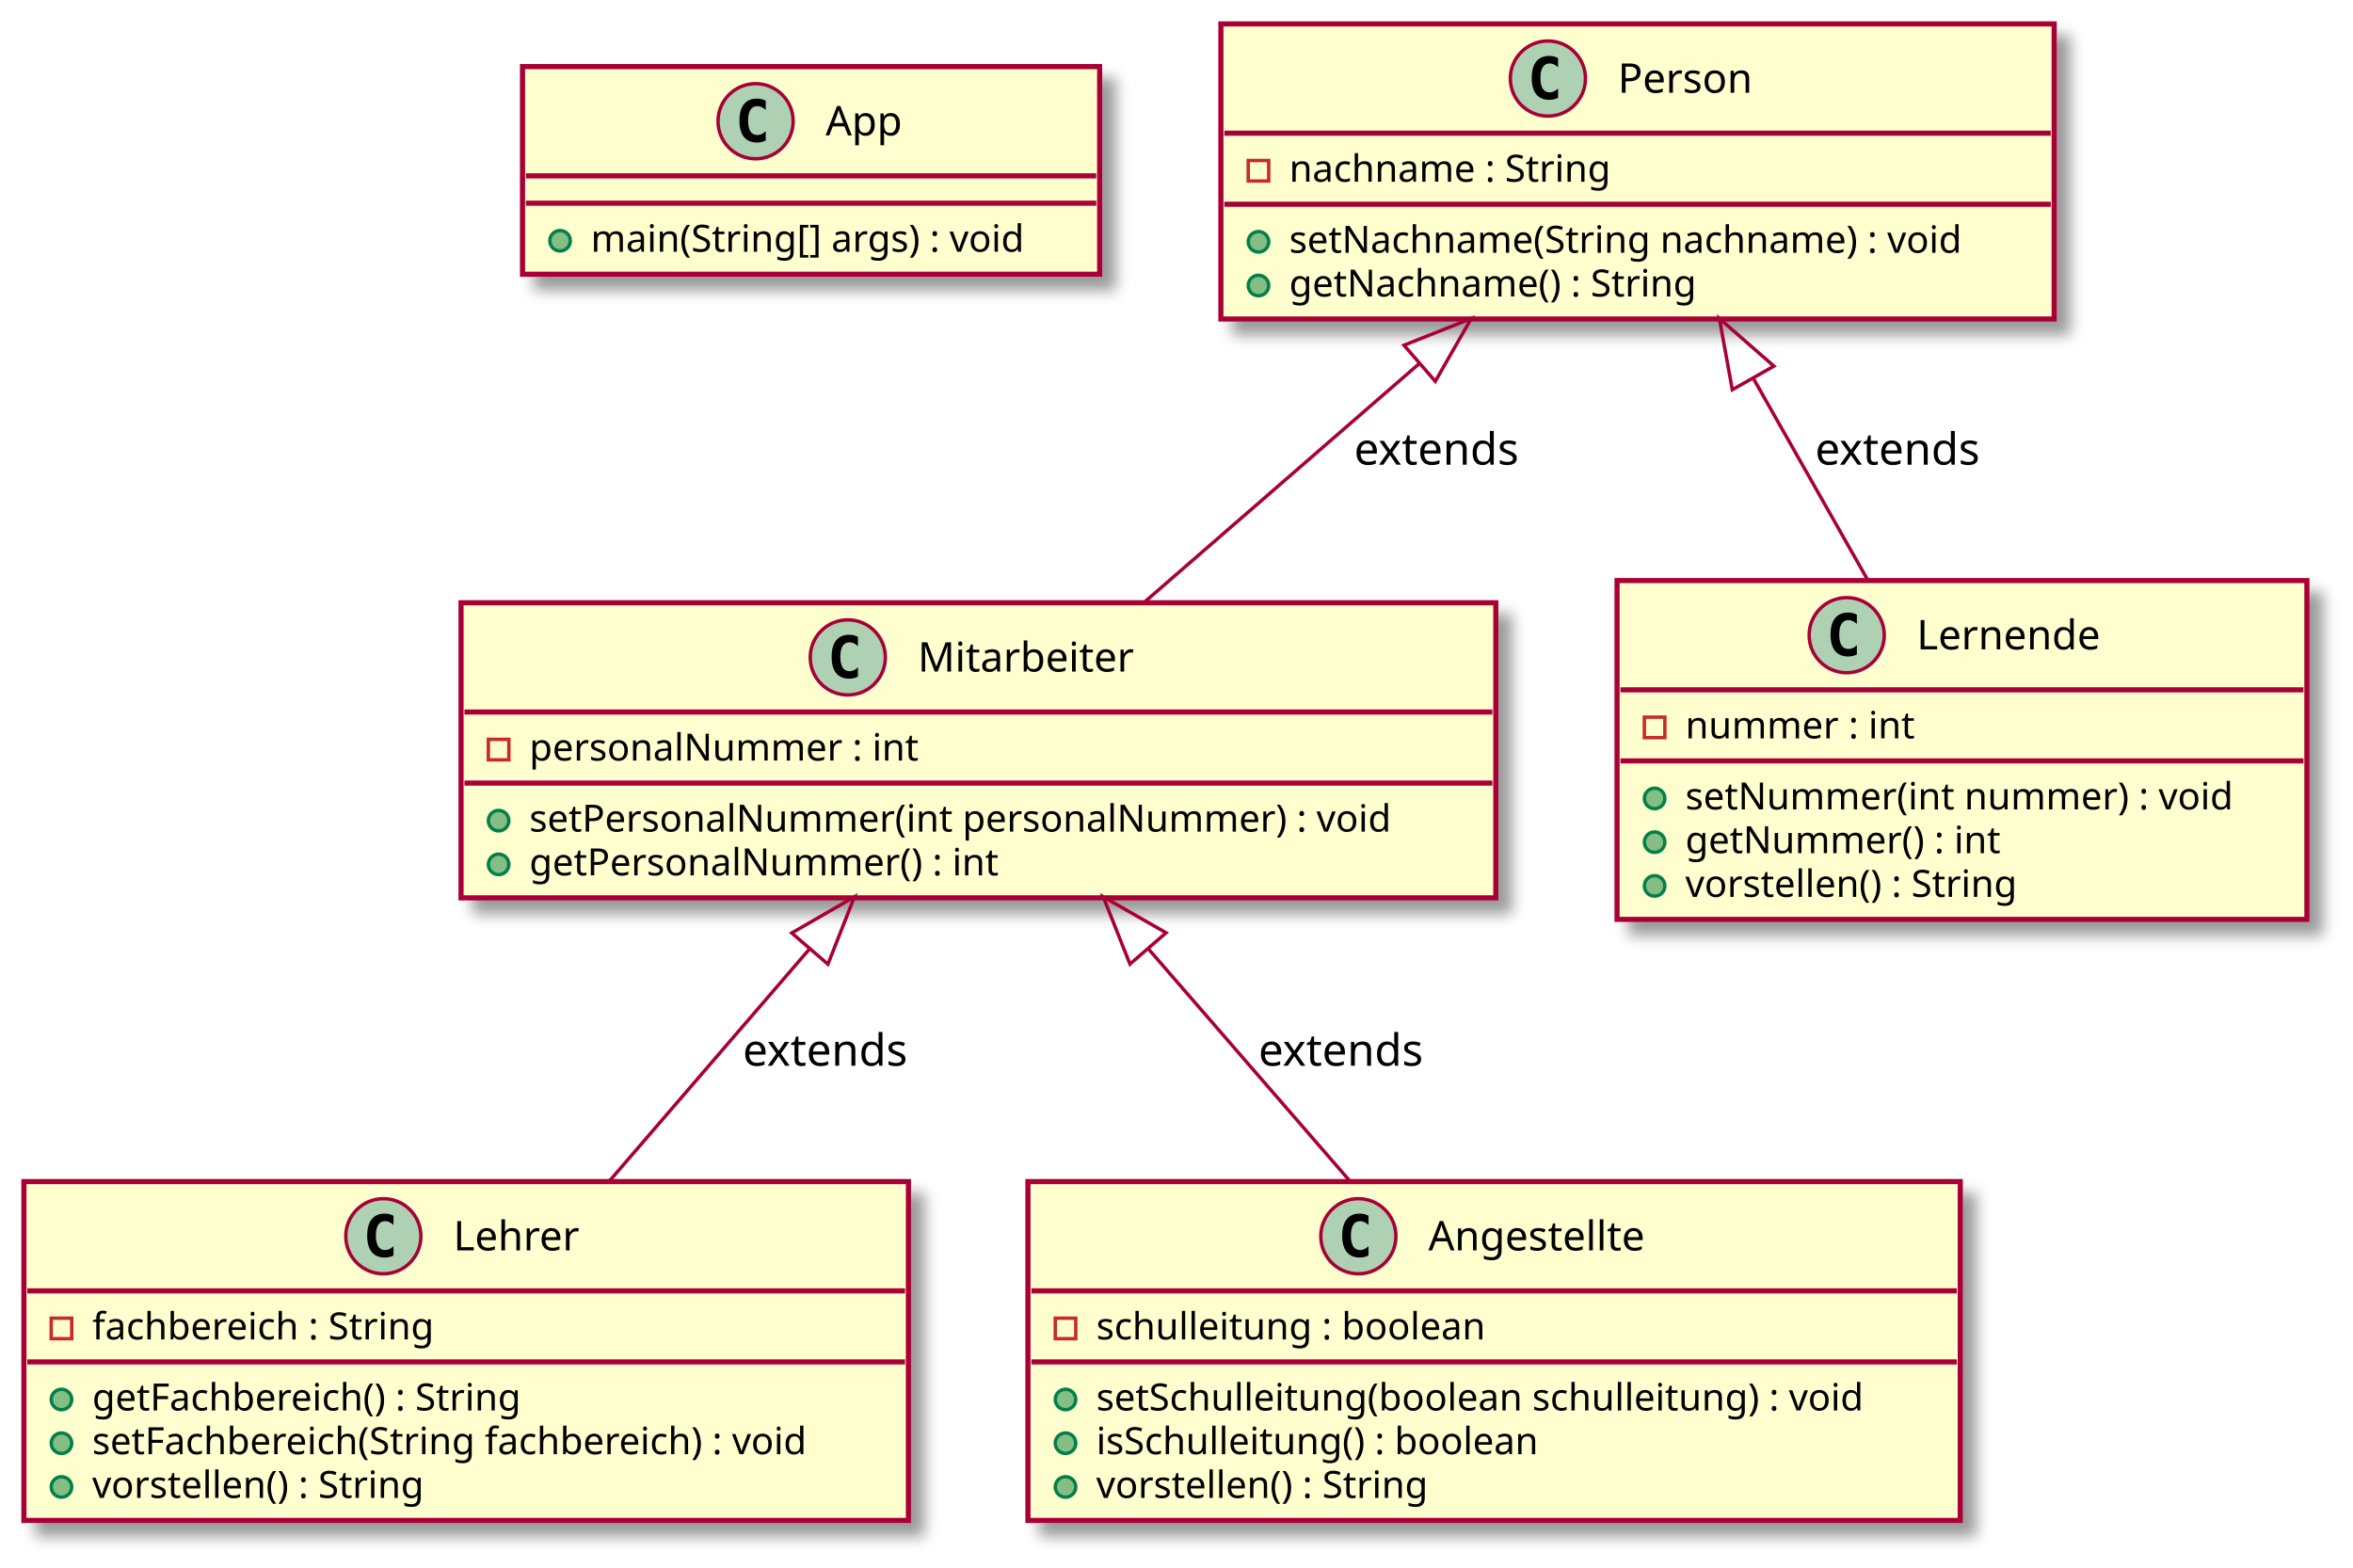
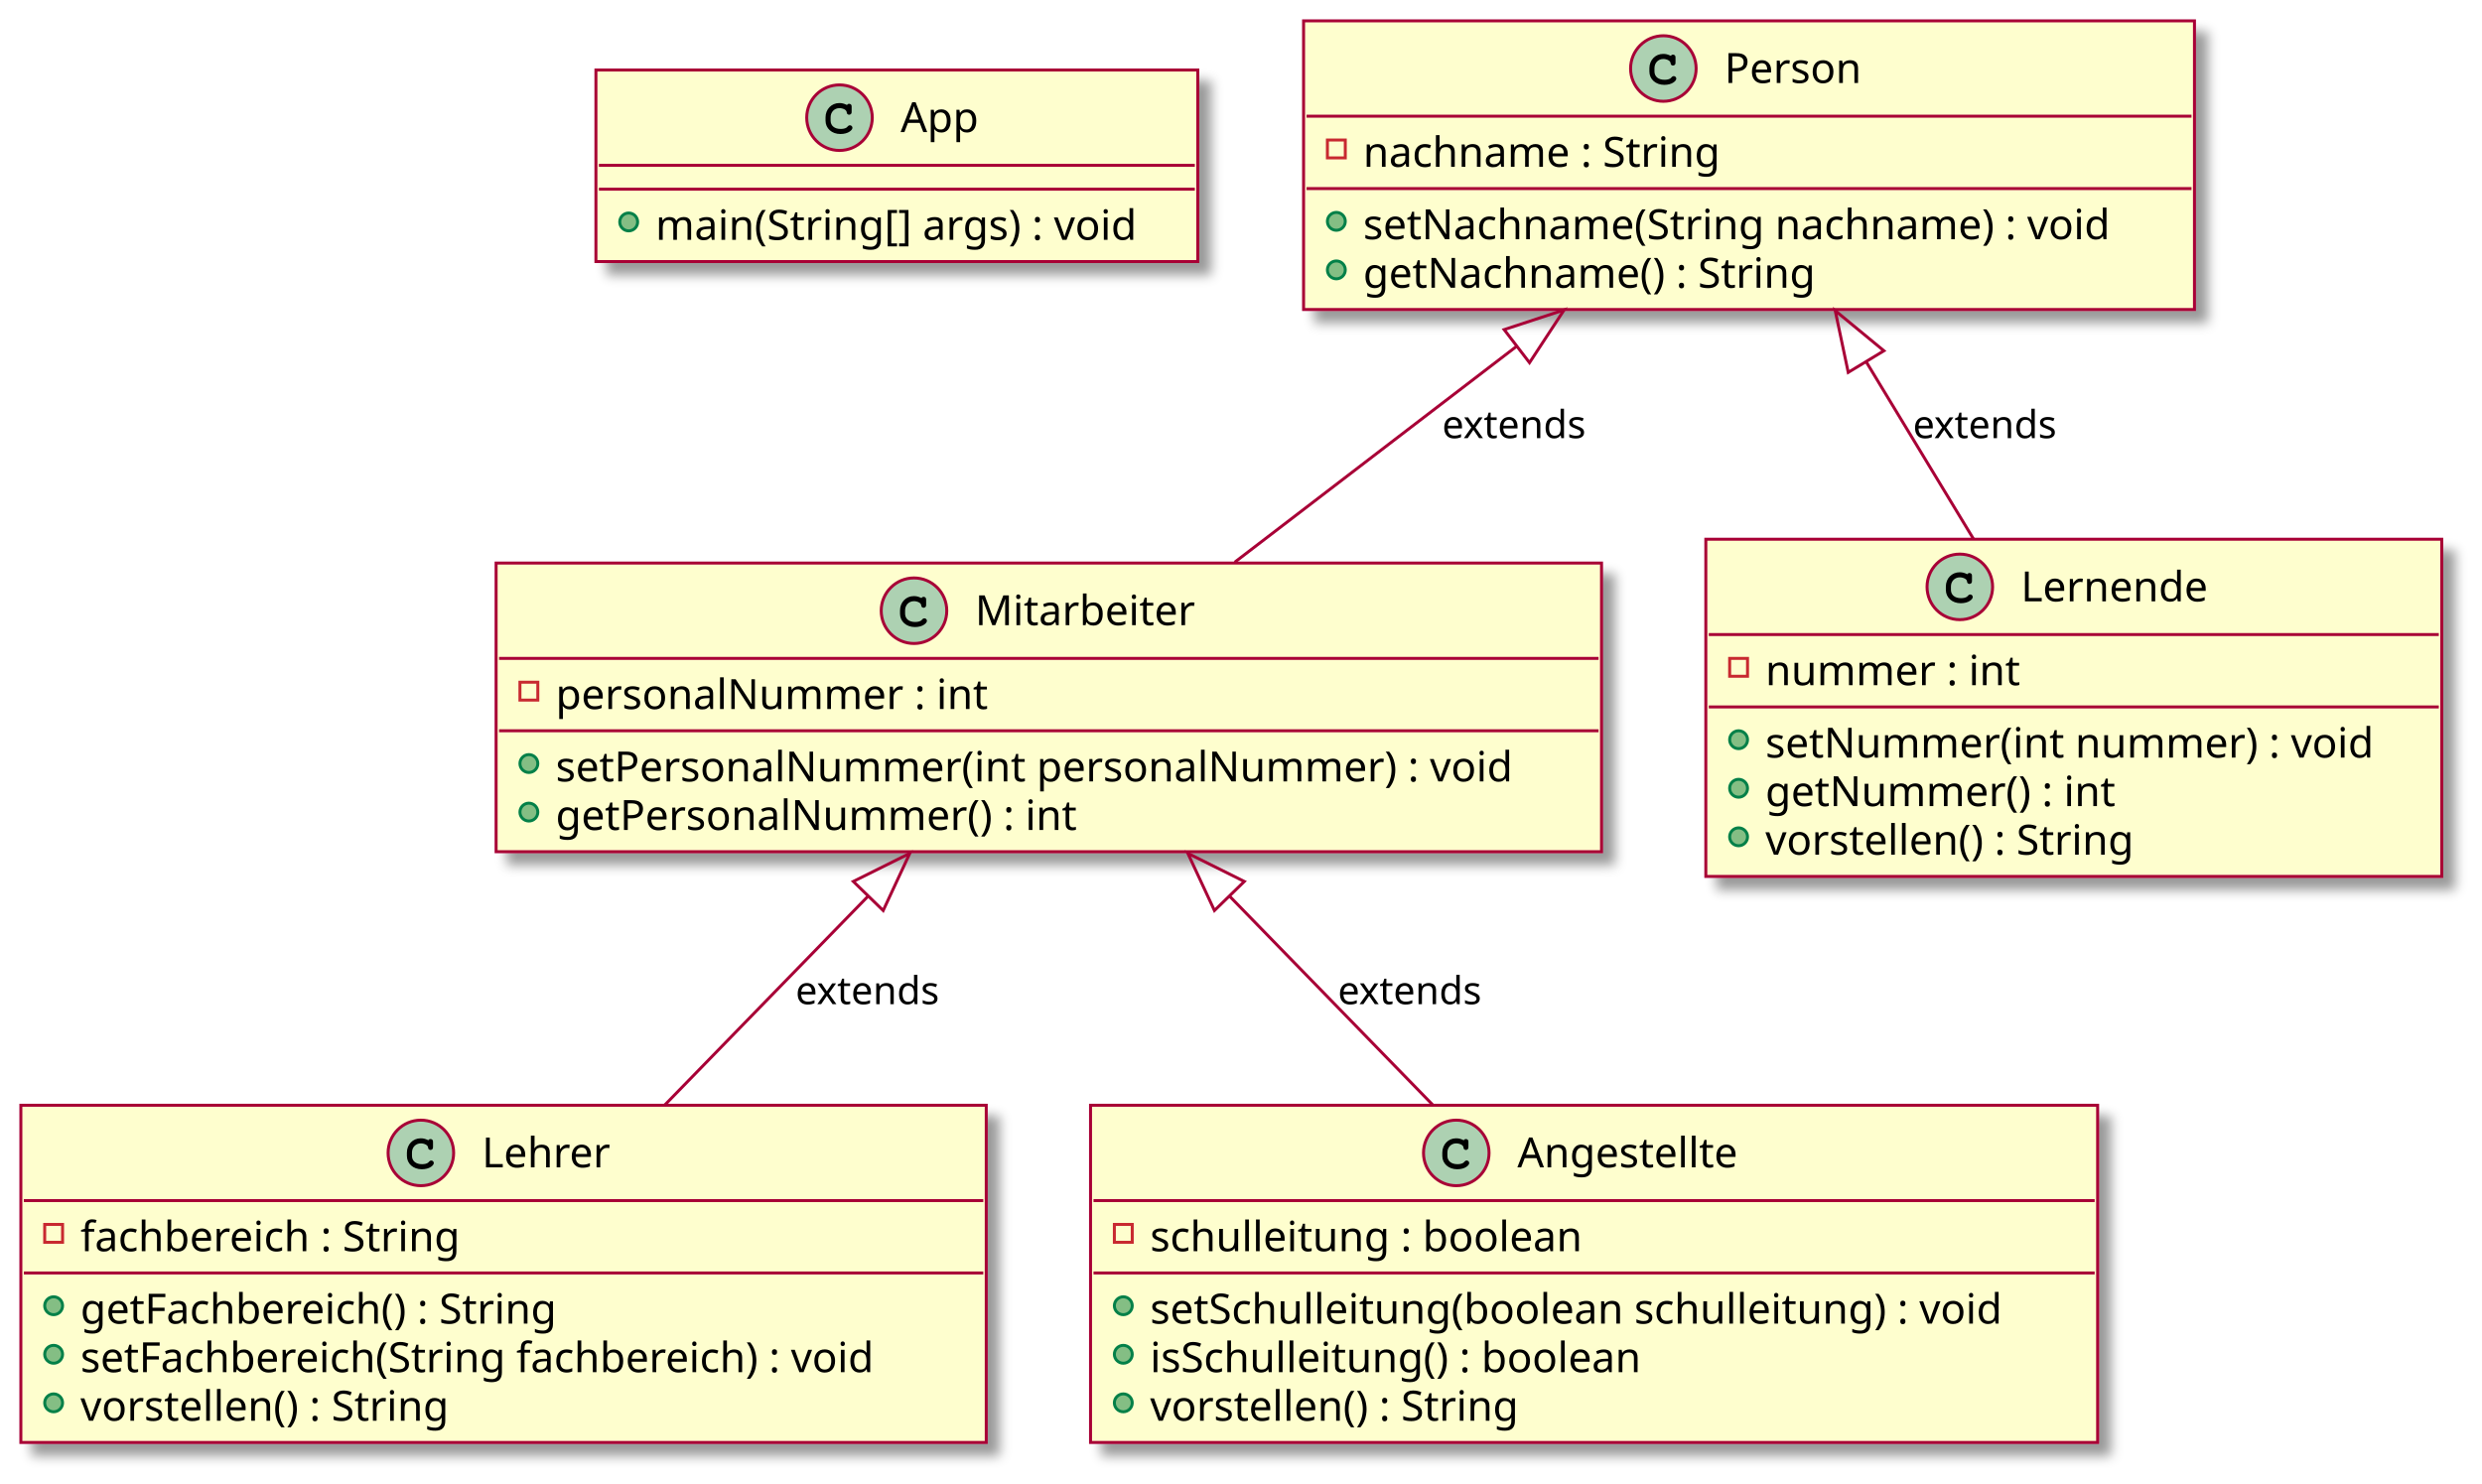
- <svg xmlns="http://www.w3.org/2000/svg" contentScriptType="application/ecmascript" contentStyleType="text/css" height="459px" preserveAspectRatio="none" style="width:689px;height:459px;background:#FFFFFF;" version="1.1" viewBox="0 0 689 459" width="689px" zoomAndPan="magnify">
+ <svg xmlns="http://www.w3.org/2000/svg" contentStyleType="text/css" height="498px" preserveAspectRatio="none" style="width:833px;height:498px;background:#FFFFFF;" version="1.1" viewBox="0 0 833 498" width="833px" zoomAndPan="magnify">
  <defs>
-     <filter height="300%" id="f1d1soc9xr8esx" width="300%" x="-1" y="-1">
+     <filter height="300%" id="fujzgw4xbwy5y" width="300%" x="-1" y="-1">
      <feGaussianBlur result="blurOut" stdDeviation="2.0" />
      <feColorMatrix in="blurOut" result="blurOut2" type="matrix" values="0 0 0 0 0 0 0 0 0 0 0 0 0 0 0 0 0 0 .4 0" />
      <feOffset dx="4.0" dy="4.0" in="blurOut2" result="blurOut3" />
      <feBlend in="SourceGraphic" in2="blurOut3" mode="normal" />
    </filter>
  </defs>
  <g>
-     <rect codeLine="1" fill="#FEFECE" filter="url(#f1d1soc9xr8esx)" height="60.805" id="App" style="stroke:#A80036;stroke-width:1.5;" width="169" x="153" y="19.5" />
-     <ellipse cx="221.25" cy="35.5" fill="#ADD1B2" rx="11" ry="11" style="stroke:#A80036;stroke-width:1.0;" />
-     <path d="M224.219,41.141 Q223.641,41.438 223,41.578 Q222.359,41.734 221.656,41.734 Q219.156,41.734 217.828,40.094 Q216.516,38.438 216.516,35.312 Q216.516,32.188 217.828,30.531 Q219.156,28.875 221.656,28.875 Q222.359,28.875 223,29.031 Q223.656,29.188 224.219,29.484 L224.219,32.203 Q223.594,31.625 223,31.359 Q222.406,31.078 221.781,31.078 Q220.438,31.078 219.75,32.156 Q219.062,33.219 219.062,35.312 Q219.062,37.406 219.75,38.484 Q220.438,39.547 221.781,39.547 Q222.406,39.547 223,39.281 Q223.594,39 224.219,38.422 L224.219,41.141 Z " fill="#000000" />
-     <text fill="#000000" font-family="sans-serif" font-size="12" lengthAdjust="spacing" textLength="24" x="241.75" y="39.654">App</text>
-     <line style="stroke:#A80036;stroke-width:1.5;" x1="154" x2="321" y1="51.5" y2="51.5" />
-     <line style="stroke:#A80036;stroke-width:1.5;" x1="154" x2="321" y1="59.5" y2="59.5" />
-     <ellipse cx="164" cy="70.5" fill="#84BE84" rx="3" ry="3" style="stroke:#038048;stroke-width:1.0;" />
-     <text fill="#000000" font-family="sans-serif" font-size="11" lengthAdjust="spacing" textLength="143" x="173" y="73.71">main(String[] args) : void</text>
-     <rect codeLine="4" fill="#FEFECE" filter="url(#f1d1soc9xr8esx)" height="86.414" id="Person" style="stroke:#A80036;stroke-width:1.5;" width="244" x="357.5" y="7" />
-     <ellipse cx="453.25" cy="23" fill="#ADD1B2" rx="11" ry="11" style="stroke:#A80036;stroke-width:1.0;" />
-     <path d="M456.219,28.641 Q455.641,28.938 455,29.078 Q454.359,29.234 453.656,29.234 Q451.156,29.234 449.828,27.594 Q448.516,25.938 448.516,22.812 Q448.516,19.688 449.828,18.031 Q451.156,16.375 453.656,16.375 Q454.359,16.375 455,16.531 Q455.656,16.688 456.219,16.984 L456.219,19.703 Q455.594,19.125 455,18.859 Q454.406,18.578 453.781,18.578 Q452.438,18.578 451.75,19.656 Q451.062,20.719 451.062,22.812 Q451.062,24.906 451.75,25.984 Q452.438,27.047 453.781,27.047 Q454.406,27.047 455,26.781 Q455.594,26.5 456.219,25.922 L456.219,28.641 Z " fill="#000000" />
-     <text fill="#000000" font-family="sans-serif" font-size="12" lengthAdjust="spacing" textLength="44" x="473.75" y="27.154">Person</text>
-     <line style="stroke:#A80036;stroke-width:1.5;" x1="358.5" x2="600.5" y1="39" y2="39" />
-     <rect fill="none" height="6" style="stroke:#C82930;stroke-width:1.0;" width="6" x="365.5" y="47" />
-     <text fill="#000000" font-family="sans-serif" font-size="11" lengthAdjust="spacing" textLength="105" x="377.5" y="53.21">nachname : String</text>
-     <line style="stroke:#A80036;stroke-width:1.5;" x1="358.5" x2="600.5" y1="59.805" y2="59.805" />
-     <ellipse cx="368.5" cy="70.805" fill="#84BE84" rx="3" ry="3" style="stroke:#038048;stroke-width:1.0;" />
-     <text fill="#000000" font-family="sans-serif" font-size="11" lengthAdjust="spacing" textLength="218" x="377.5" y="74.015">setNachname(String nachname) : void</text>
-     <ellipse cx="368.5" cy="83.609" fill="#84BE84" rx="3" ry="3" style="stroke:#038048;stroke-width:1.0;" />
-     <text fill="#000000" font-family="sans-serif" font-size="11" lengthAdjust="spacing" textLength="132" x="377.5" y="86.82">getNachname() : String</text>
-     <rect codeLine="9" fill="#FEFECE" filter="url(#f1d1soc9xr8esx)" height="86.414" id="Mitarbeiter" style="stroke:#A80036;stroke-width:1.5;" width="303" x="135" y="176.5" />
-     <ellipse cx="248.25" cy="192.5" fill="#ADD1B2" rx="11" ry="11" style="stroke:#A80036;stroke-width:1.0;" />
-     <path d="M251.219,198.141 Q250.641,198.438 250,198.578 Q249.359,198.734 248.656,198.734 Q246.156,198.734 244.828,197.094 Q243.516,195.438 243.516,192.312 Q243.516,189.188 244.828,187.531 Q246.156,185.875 248.656,185.875 Q249.359,185.875 250,186.031 Q250.656,186.188 251.219,186.484 L251.219,189.203 Q250.594,188.625 250,188.359 Q249.406,188.078 248.781,188.078 Q247.438,188.078 246.75,189.156 Q246.062,190.219 246.062,192.312 Q246.062,194.406 246.75,195.484 Q247.438,196.547 248.781,196.547 Q249.406,196.547 250,196.281 Q250.594,196 251.219,195.422 L251.219,198.141 Z " fill="#000000" />
-     <text fill="#000000" font-family="sans-serif" font-size="12" lengthAdjust="spacing" textLength="68" x="268.75" y="196.654">Mitarbeiter</text>
-     <line style="stroke:#A80036;stroke-width:1.5;" x1="136" x2="437" y1="208.5" y2="208.5" />
-     <rect fill="none" height="6" style="stroke:#C82930;stroke-width:1.0;" width="6" x="143" y="216.5" />
-     <text fill="#000000" font-family="sans-serif" font-size="11" lengthAdjust="spacing" textLength="125" x="155" y="222.71">personalNummer : int</text>
-     <line style="stroke:#A80036;stroke-width:1.5;" x1="136" x2="437" y1="229.305" y2="229.305" />
-     <ellipse cx="146" cy="240.305" fill="#84BE84" rx="3" ry="3" style="stroke:#038048;stroke-width:1.0;" />
-     <text fill="#000000" font-family="sans-serif" font-size="11" lengthAdjust="spacing" textLength="277" x="155" y="243.515">setPersonalNummer(int personalNummer) : void</text>
-     <ellipse cx="146" cy="253.109" fill="#84BE84" rx="3" ry="3" style="stroke:#038048;stroke-width:1.0;" />
-     <text fill="#000000" font-family="sans-serif" font-size="11" lengthAdjust="spacing" textLength="151" x="155" y="256.32">getPersonalNummer() : int</text>
-     <rect codeLine="14" fill="#FEFECE" filter="url(#f1d1soc9xr8esx)" height="99.219" id="Lehrer" style="stroke:#A80036;stroke-width:1.5;" width="259" x="7" y="346" />
-     <ellipse cx="112.25" cy="362" fill="#ADD1B2" rx="11" ry="11" style="stroke:#A80036;stroke-width:1.0;" />
-     <path d="M115.219,367.641 Q114.641,367.938 114,368.078 Q113.359,368.234 112.656,368.234 Q110.156,368.234 108.828,366.594 Q107.516,364.938 107.516,361.812 Q107.516,358.688 108.828,357.031 Q110.156,355.375 112.656,355.375 Q113.359,355.375 114,355.531 Q114.656,355.688 115.219,355.984 L115.219,358.703 Q114.594,358.125 114,357.859 Q113.406,357.578 112.781,357.578 Q111.438,357.578 110.75,358.656 Q110.062,359.719 110.062,361.812 Q110.062,363.906 110.75,364.984 Q111.438,366.047 112.781,366.047 Q113.406,366.047 114,365.781 Q114.594,365.5 115.219,364.922 L115.219,367.641 Z " fill="#000000" />
-     <text fill="#000000" font-family="sans-serif" font-size="12" lengthAdjust="spacing" textLength="40" x="132.75" y="366.154">Lehrer</text>
-     <line style="stroke:#A80036;stroke-width:1.5;" x1="8" x2="265" y1="378" y2="378" />
-     <rect fill="none" height="6" style="stroke:#C82930;stroke-width:1.0;" width="6" x="15" y="386" />
-     <text fill="#000000" font-family="sans-serif" font-size="11" lengthAdjust="spacing" textLength="112" x="27" y="392.21">fachbereich : String</text>
-     <line style="stroke:#A80036;stroke-width:1.5;" x1="8" x2="265" y1="398.805" y2="398.805" />
-     <ellipse cx="18" cy="409.805" fill="#84BE84" rx="3" ry="3" style="stroke:#038048;stroke-width:1.0;" />
-     <text fill="#000000" font-family="sans-serif" font-size="11" lengthAdjust="spacing" textLength="140" x="27" y="413.015">getFachbereich() : String</text>
-     <ellipse cx="18" cy="422.609" fill="#84BE84" rx="3" ry="3" style="stroke:#038048;stroke-width:1.0;" />
-     <text fill="#000000" font-family="sans-serif" font-size="11" lengthAdjust="spacing" textLength="233" x="27" y="425.82">setFachbereich(String fachbereich) : void</text>
-     <ellipse cx="18" cy="435.414" fill="#84BE84" rx="3" ry="3" style="stroke:#038048;stroke-width:1.0;" />
-     <text fill="#000000" font-family="sans-serif" font-size="11" lengthAdjust="spacing" textLength="110" x="27" y="438.625">vorstellen() : String</text>
-     <rect codeLine="20" fill="#FEFECE" filter="url(#f1d1soc9xr8esx)" height="99.219" id="Angestellte" style="stroke:#A80036;stroke-width:1.5;" width="273" x="301" y="346" />
-     <ellipse cx="397.75" cy="362" fill="#ADD1B2" rx="11" ry="11" style="stroke:#A80036;stroke-width:1.0;" />
-     <path d="M400.719,367.641 Q400.141,367.938 399.5,368.078 Q398.859,368.234 398.156,368.234 Q395.656,368.234 394.328,366.594 Q393.016,364.938 393.016,361.812 Q393.016,358.688 394.328,357.031 Q395.656,355.375 398.156,355.375 Q398.859,355.375 399.5,355.531 Q400.156,355.688 400.719,355.984 L400.719,358.703 Q400.094,358.125 399.5,357.859 Q398.906,357.578 398.281,357.578 Q396.938,357.578 396.25,358.656 Q395.562,359.719 395.562,361.812 Q395.562,363.906 396.25,364.984 Q396.938,366.047 398.281,366.047 Q398.906,366.047 399.5,365.781 Q400.094,365.5 400.719,364.922 L400.719,367.641 Z " fill="#000000" />
-     <text fill="#000000" font-family="sans-serif" font-size="12" lengthAdjust="spacing" textLength="71" x="418.25" y="366.154">Angestellte</text>
-     <line style="stroke:#A80036;stroke-width:1.5;" x1="302" x2="573" y1="378" y2="378" />
-     <rect fill="none" height="6" style="stroke:#C82930;stroke-width:1.0;" width="6" x="309" y="386" />
-     <text fill="#000000" font-family="sans-serif" font-size="11" lengthAdjust="spacing" textLength="125" x="321" y="392.21">schulleitung : boolean</text>
-     <line style="stroke:#A80036;stroke-width:1.5;" x1="302" x2="573" y1="398.805" y2="398.805" />
-     <ellipse cx="312" cy="409.805" fill="#84BE84" rx="3" ry="3" style="stroke:#038048;stroke-width:1.0;" />
-     <text fill="#000000" font-family="sans-serif" font-size="11" lengthAdjust="spacing" textLength="247" x="321" y="413.015">setSchulleitung(boolean schulleitung) : void</text>
-     <ellipse cx="312" cy="422.609" fill="#84BE84" rx="3" ry="3" style="stroke:#038048;stroke-width:1.0;" />
-     <text fill="#000000" font-family="sans-serif" font-size="11" lengthAdjust="spacing" textLength="144" x="321" y="425.82">isSchulleitung() : boolean</text>
-     <ellipse cx="312" cy="435.414" fill="#84BE84" rx="3" ry="3" style="stroke:#038048;stroke-width:1.0;" />
-     <text fill="#000000" font-family="sans-serif" font-size="11" lengthAdjust="spacing" textLength="110" x="321" y="438.625">vorstellen() : String</text>
-     <rect codeLine="26" fill="#FEFECE" filter="url(#f1d1soc9xr8esx)" height="99.219" id="Lernende" style="stroke:#A80036;stroke-width:1.5;" width="202" x="473.5" y="170" />
-     <ellipse cx="540.75" cy="186" fill="#ADD1B2" rx="11" ry="11" style="stroke:#A80036;stroke-width:1.0;" />
-     <path d="M543.719,191.641 Q543.141,191.938 542.5,192.078 Q541.859,192.234 541.156,192.234 Q538.656,192.234 537.328,190.594 Q536.016,188.938 536.016,185.812 Q536.016,182.688 537.328,181.031 Q538.656,179.375 541.156,179.375 Q541.859,179.375 542.5,179.531 Q543.156,179.688 543.719,179.984 L543.719,182.703 Q543.094,182.125 542.5,181.859 Q541.906,181.578 541.281,181.578 Q539.938,181.578 539.25,182.656 Q538.562,183.719 538.562,185.812 Q538.562,187.906 539.25,188.984 Q539.938,190.047 541.281,190.047 Q541.906,190.047 542.5,189.781 Q543.094,189.5 543.719,188.922 L543.719,191.641 Z " fill="#000000" />
-     <text fill="#000000" font-family="sans-serif" font-size="12" lengthAdjust="spacing" textLength="59" x="561.25" y="190.154">Lernende</text>
-     <line style="stroke:#A80036;stroke-width:1.5;" x1="474.5" x2="674.5" y1="202" y2="202" />
-     <rect fill="none" height="6" style="stroke:#C82930;stroke-width:1.0;" width="6" x="481.5" y="210" />
-     <text fill="#000000" font-family="sans-serif" font-size="11" lengthAdjust="spacing" textLength="74" x="493.5" y="216.21">nummer : int</text>
-     <line style="stroke:#A80036;stroke-width:1.5;" x1="474.5" x2="674.5" y1="222.805" y2="222.805" />
-     <ellipse cx="484.5" cy="233.805" fill="#84BE84" rx="3" ry="3" style="stroke:#038048;stroke-width:1.0;" />
-     <text fill="#000000" font-family="sans-serif" font-size="11" lengthAdjust="spacing" textLength="176" x="493.5" y="237.015">setNummer(int nummer) : void</text>
-     <ellipse cx="484.5" cy="246.609" fill="#84BE84" rx="3" ry="3" style="stroke:#038048;stroke-width:1.0;" />
-     <text fill="#000000" font-family="sans-serif" font-size="11" lengthAdjust="spacing" textLength="101" x="493.5" y="249.82">getNummer() : int</text>
-     <ellipse cx="484.5" cy="259.414" fill="#84BE84" rx="3" ry="3" style="stroke:#038048;stroke-width:1.0;" />
-     <text fill="#000000" font-family="sans-serif" font-size="11" lengthAdjust="spacing" textLength="110" x="493.5" y="262.625">vorstellen() : String</text>
-     <path codeLine="33" d="M415.47,106.57 C389.3,129.28 359.53,155.12 335.19,176.25 " fill="none" id="Person-backto-Mitarbeiter" style="stroke:#A80036;stroke-width:1.0;" />
-     <polygon fill="none" points="411.11,101.09,430.8,93.27,420.28,111.66,411.11,101.09" style="stroke:#A80036;stroke-width:1.0;" />
-     <text fill="#000000" font-family="sans-serif" font-size="13" lengthAdjust="spacing" textLength="51" x="396.5" y="136.067">extends</text>
-     <path codeLine="34" d="M513.37,110.73 C524.34,130.06 536.37,151.27 546.83,169.71 " fill="none" id="Person-backto-Lernende" style="stroke:#A80036;stroke-width:1.0;" />
-     <polygon fill="none" points="507.25,114.12,503.47,93.27,519.43,107.21,507.25,114.12" style="stroke:#A80036;stroke-width:1.0;" />
-     <text fill="#000000" font-family="sans-serif" font-size="13" lengthAdjust="spacing" textLength="51" x="531.5" y="136.067">extends</text>
-     <path codeLine="35" d="M236.89,278.05 C217.92,300.05 196.49,324.91 178.31,346 " fill="none" id="Mitarbeiter-backto-Lehrer" style="stroke:#A80036;stroke-width:1.0;" />
-     <polygon fill="none" points="231.83,273.2,250.19,262.62,242.43,282.34,231.83,273.2" style="stroke:#A80036;stroke-width:1.0;" />
-     <text fill="#000000" font-family="sans-serif" font-size="13" lengthAdjust="spacing" textLength="51" x="217.5" y="312.067">extends</text>
-     <path codeLine="36" d="M336.16,277.73 C355.33,299.81 377.02,324.81 395.41,346 " fill="none" id="Mitarbeiter-backto-Angestellte" style="stroke:#A80036;stroke-width:1.0;" />
-     <polygon fill="none" points="330.87,282.31,323.05,262.62,341.45,273.14,330.87,282.31" style="stroke:#A80036;stroke-width:1.0;" />
-     <text fill="#000000" font-family="sans-serif" font-size="13" lengthAdjust="spacing" textLength="51" x="368.5" y="312.067">extends</text>
+     <g id="elem_App">
+       <rect codeLine="2" fill="#FEFECE" filter="url(#fujzgw4xbwy5y)" height="64.297" id="App" style="stroke:#A80036;stroke-width:1.0;" width="202" x="200" y="23.5" />
+       <ellipse cx="281.75" cy="39.5" fill="#ADD1B2" rx="11" ry="11" style="stroke:#A80036;stroke-width:1.0;" />
+       <path d="M284.094,35.172 C283.156,34.734 282.562,34.594 281.688,34.594 C279.062,34.594 277.062,36.672 277.062,39.391 L277.062,40.516 C277.062,43.094 279.172,44.984 282.062,44.984 C283.281,44.984 284.438,44.688 285.188,44.141 C285.766,43.734 286.094,43.281 286.094,42.891 C286.094,42.438 285.703,42.047 285.234,42.047 C285.016,42.047 284.812,42.125 284.625,42.312 C284.172,42.797 284.172,42.797 283.984,42.891 C283.562,43.156 282.875,43.281 282.109,43.281 C280.062,43.281 278.766,42.188 278.766,40.484 L278.766,39.391 C278.766,37.609 280.016,36.297 281.75,36.297 C282.328,36.297 282.938,36.453 283.406,36.703 C283.891,36.984 284.062,37.203 284.156,37.609 C284.219,38.016 284.25,38.141 284.391,38.266 C284.531,38.406 284.766,38.516 284.984,38.516 C285.25,38.516 285.516,38.375 285.688,38.156 C285.797,38 285.828,37.812 285.828,37.391 L285.828,35.969 C285.828,35.531 285.812,35.406 285.719,35.25 C285.562,34.984 285.281,34.844 284.984,34.844 C284.688,34.844 284.484,34.938 284.266,35.25 L284.094,35.172 Z " fill="#000000" />
+       <text fill="#000000" font-family="sans-serif" font-size="14" lengthAdjust="spacing" textLength="30" x="302.25" y="44.347">App</text>
+       <line style="stroke:#A80036;stroke-width:1.0;" x1="201" x2="401" y1="55.5" y2="55.5" />
+       <line style="stroke:#A80036;stroke-width:1.0;" x1="201" x2="401" y1="63.5" y2="63.5" />
+       <ellipse cx="211" cy="74.5" fill="#84BE84" rx="3" ry="3" style="stroke:#038048;stroke-width:1.0;" />
+       <text fill="#000000" font-family="sans-serif" font-size="14" lengthAdjust="spacing" textLength="176" x="220" y="80.495">main(String[] args) : void</text>
+     </g>
+     <g id="elem_Person">
+       <rect codeLine="5" fill="#FEFECE" filter="url(#fujzgw4xbwy5y)" height="96.891" id="Person" style="stroke:#A80036;stroke-width:1.0;" width="299" x="437.5" y="7" />
+       <ellipse cx="558.25" cy="23" fill="#ADD1B2" rx="11" ry="11" style="stroke:#A80036;stroke-width:1.0;" />
+       <path d="M560.594,18.672 C559.656,18.234 559.062,18.094 558.188,18.094 C555.562,18.094 553.562,20.172 553.562,22.891 L553.562,24.016 C553.562,26.594 555.672,28.484 558.562,28.484 C559.781,28.484 560.938,28.188 561.688,27.641 C562.266,27.234 562.594,26.781 562.594,26.391 C562.594,25.938 562.203,25.547 561.734,25.547 C561.516,25.547 561.312,25.625 561.125,25.812 C560.672,26.297 560.672,26.297 560.484,26.391 C560.062,26.656 559.375,26.781 558.609,26.781 C556.562,26.781 555.266,25.688 555.266,23.984 L555.266,22.891 C555.266,21.109 556.516,19.797 558.25,19.797 C558.828,19.797 559.438,19.953 559.906,20.203 C560.391,20.484 560.562,20.703 560.656,21.109 C560.719,21.516 560.75,21.641 560.891,21.766 C561.031,21.906 561.266,22.016 561.484,22.016 C561.75,22.016 562.016,21.875 562.188,21.656 C562.297,21.5 562.328,21.312 562.328,20.891 L562.328,19.469 C562.328,19.031 562.312,18.906 562.219,18.75 C562.062,18.484 561.781,18.344 561.484,18.344 C561.188,18.344 560.984,18.438 560.766,18.75 L560.594,18.672 Z " fill="#000000" />
+       <text fill="#000000" font-family="sans-serif" font-size="14" lengthAdjust="spacing" textLength="49" x="578.75" y="27.847">Person</text>
+       <line style="stroke:#A80036;stroke-width:1.0;" x1="438.5" x2="735.5" y1="39" y2="39" />
+       <rect fill="none" height="6" style="stroke:#C82930;stroke-width:1.0;" width="6" x="445.5" y="47" />
+       <text fill="#000000" font-family="sans-serif" font-size="14" lengthAdjust="spacing" textLength="131" x="457.5" y="55.995">nachname : String</text>
+       <line style="stroke:#A80036;stroke-width:1.0;" x1="438.5" x2="735.5" y1="63.297" y2="63.297" />
+       <ellipse cx="448.5" cy="74.297" fill="#84BE84" rx="3" ry="3" style="stroke:#038048;stroke-width:1.0;" />
+       <text fill="#000000" font-family="sans-serif" font-size="14" lengthAdjust="spacing" textLength="273" x="457.5" y="80.292">setNachname(String nachname) : void</text>
+       <ellipse cx="448.5" cy="90.594" fill="#84BE84" rx="3" ry="3" style="stroke:#038048;stroke-width:1.0;" />
+       <text fill="#000000" font-family="sans-serif" font-size="14" lengthAdjust="spacing" textLength="167" x="457.5" y="96.589">getNachname() : String</text>
+     </g>
+     <g id="elem_Mitarbeiter">
+       <rect codeLine="10" fill="#FEFECE" filter="url(#fujzgw4xbwy5y)" height="96.891" id="Mitarbeiter" style="stroke:#A80036;stroke-width:1.0;" width="371" x="166.5" y="189" />
+       <ellipse cx="306.75" cy="205" fill="#ADD1B2" rx="11" ry="11" style="stroke:#A80036;stroke-width:1.0;" />
+       <path d="M309.094,200.672 C308.156,200.234 307.562,200.094 306.688,200.094 C304.062,200.094 302.062,202.172 302.062,204.891 L302.062,206.016 C302.062,208.594 304.172,210.484 307.062,210.484 C308.281,210.484 309.438,210.188 310.188,209.641 C310.766,209.234 311.094,208.781 311.094,208.391 C311.094,207.938 310.703,207.547 310.234,207.547 C310.016,207.547 309.812,207.625 309.625,207.812 C309.172,208.297 309.172,208.297 308.984,208.391 C308.562,208.656 307.875,208.781 307.109,208.781 C305.062,208.781 303.766,207.688 303.766,205.984 L303.766,204.891 C303.766,203.109 305.016,201.797 306.75,201.797 C307.328,201.797 307.938,201.953 308.406,202.203 C308.891,202.484 309.062,202.703 309.156,203.109 C309.219,203.516 309.25,203.641 309.391,203.766 C309.531,203.906 309.766,204.016 309.984,204.016 C310.25,204.016 310.516,203.875 310.688,203.656 C310.797,203.5 310.828,203.312 310.828,202.891 L310.828,201.469 C310.828,201.031 310.812,200.906 310.719,200.75 C310.562,200.484 310.281,200.344 309.984,200.344 C309.688,200.344 309.484,200.438 309.266,200.75 L309.094,200.672 Z " fill="#000000" />
+       <text fill="#000000" font-family="sans-serif" font-size="14" lengthAdjust="spacing" textLength="82" x="327.25" y="209.847">Mitarbeiter</text>
+       <line style="stroke:#A80036;stroke-width:1.0;" x1="167.5" x2="536.5" y1="221" y2="221" />
+       <rect fill="none" height="6" style="stroke:#C82930;stroke-width:1.0;" width="6" x="174.5" y="229" />
+       <text fill="#000000" font-family="sans-serif" font-size="14" lengthAdjust="spacing" textLength="156" x="186.5" y="237.995">personalNummer : int</text>
+       <line style="stroke:#A80036;stroke-width:1.0;" x1="167.5" x2="536.5" y1="245.297" y2="245.297" />
+       <ellipse cx="177.5" cy="256.297" fill="#84BE84" rx="3" ry="3" style="stroke:#038048;stroke-width:1.0;" />
+       <text fill="#000000" font-family="sans-serif" font-size="14" lengthAdjust="spacing" textLength="345" x="186.5" y="262.292">setPersonalNummer(int personalNummer) : void</text>
+       <ellipse cx="177.5" cy="272.594" fill="#84BE84" rx="3" ry="3" style="stroke:#038048;stroke-width:1.0;" />
+       <text fill="#000000" font-family="sans-serif" font-size="14" lengthAdjust="spacing" textLength="190" x="186.5" y="278.589">getPersonalNummer() : int</text>
+     </g>
+     <g id="elem_Lehrer">
+       <rect codeLine="15" fill="#FEFECE" filter="url(#fujzgw4xbwy5y)" height="113.188" id="Lehrer" style="stroke:#A80036;stroke-width:1.0;" width="324" x="7" y="371" />
+       <ellipse cx="141.25" cy="387" fill="#ADD1B2" rx="11" ry="11" style="stroke:#A80036;stroke-width:1.0;" />
+       <path d="M143.594,382.672 C142.656,382.234 142.062,382.094 141.188,382.094 C138.562,382.094 136.562,384.172 136.562,386.891 L136.562,388.016 C136.562,390.594 138.672,392.484 141.562,392.484 C142.781,392.484 143.938,392.188 144.688,391.641 C145.266,391.234 145.594,390.781 145.594,390.391 C145.594,389.938 145.203,389.547 144.734,389.547 C144.516,389.547 144.312,389.625 144.125,389.812 C143.672,390.297 143.672,390.297 143.484,390.391 C143.062,390.656 142.375,390.781 141.609,390.781 C139.562,390.781 138.266,389.688 138.266,387.984 L138.266,386.891 C138.266,385.109 139.516,383.797 141.25,383.797 C141.828,383.797 142.438,383.953 142.906,384.203 C143.391,384.484 143.562,384.703 143.656,385.109 C143.719,385.516 143.75,385.641 143.891,385.766 C144.031,385.906 144.266,386.016 144.484,386.016 C144.75,386.016 145.016,385.875 145.188,385.656 C145.297,385.5 145.328,385.312 145.328,384.891 L145.328,383.469 C145.328,383.031 145.312,382.906 145.219,382.75 C145.062,382.484 144.781,382.344 144.484,382.344 C144.188,382.344 143.984,382.438 143.766,382.75 L143.594,382.672 Z " fill="#000000" />
+       <text fill="#000000" font-family="sans-serif" font-size="14" lengthAdjust="spacing" textLength="47" x="161.75" y="391.847">Lehrer</text>
+       <line style="stroke:#A80036;stroke-width:1.0;" x1="8" x2="330" y1="403" y2="403" />
+       <rect fill="none" height="6" style="stroke:#C82930;stroke-width:1.0;" width="6" x="15" y="411" />
+       <text fill="#000000" font-family="sans-serif" font-size="14" lengthAdjust="spacing" textLength="143" x="27" y="419.995">fachbereich : String</text>
+       <line style="stroke:#A80036;stroke-width:1.0;" x1="8" x2="330" y1="427.297" y2="427.297" />
+       <ellipse cx="18" cy="438.297" fill="#84BE84" rx="3" ry="3" style="stroke:#038048;stroke-width:1.0;" />
+       <text fill="#000000" font-family="sans-serif" font-size="14" lengthAdjust="spacing" textLength="180" x="27" y="444.292">getFachbereich() : String</text>
+       <ellipse cx="18" cy="454.594" fill="#84BE84" rx="3" ry="3" style="stroke:#038048;stroke-width:1.0;" />
+       <text fill="#000000" font-family="sans-serif" font-size="14" lengthAdjust="spacing" textLength="298" x="27" y="460.589">setFachbereich(String fachbereich) : void</text>
+       <ellipse cx="18" cy="470.891" fill="#84BE84" rx="3" ry="3" style="stroke:#038048;stroke-width:1.0;" />
+       <text fill="#000000" font-family="sans-serif" font-size="14" lengthAdjust="spacing" textLength="139" x="27" y="476.886">vorstellen() : String</text>
+     </g>
+     <g id="elem_Angestellte">
+       <rect codeLine="21" fill="#FEFECE" filter="url(#fujzgw4xbwy5y)" height="113.188" id="Angestellte" style="stroke:#A80036;stroke-width:1.0;" width="338" x="366" y="371" />
+       <ellipse cx="488.75" cy="387" fill="#ADD1B2" rx="11" ry="11" style="stroke:#A80036;stroke-width:1.0;" />
+       <path d="M491.094,382.672 C490.156,382.234 489.562,382.094 488.688,382.094 C486.062,382.094 484.062,384.172 484.062,386.891 L484.062,388.016 C484.062,390.594 486.172,392.484 489.062,392.484 C490.281,392.484 491.438,392.188 492.188,391.641 C492.766,391.234 493.094,390.781 493.094,390.391 C493.094,389.938 492.703,389.547 492.234,389.547 C492.016,389.547 491.812,389.625 491.625,389.812 C491.172,390.297 491.172,390.297 490.984,390.391 C490.562,390.656 489.875,390.781 489.109,390.781 C487.062,390.781 485.766,389.688 485.766,387.984 L485.766,386.891 C485.766,385.109 487.016,383.797 488.75,383.797 C489.328,383.797 489.938,383.953 490.406,384.203 C490.891,384.484 491.062,384.703 491.156,385.109 C491.219,385.516 491.25,385.641 491.391,385.766 C491.531,385.906 491.766,386.016 491.984,386.016 C492.25,386.016 492.516,385.875 492.688,385.656 C492.797,385.5 492.828,385.312 492.828,384.891 L492.828,383.469 C492.828,383.031 492.812,382.906 492.719,382.75 C492.562,382.484 492.281,382.344 491.984,382.344 C491.688,382.344 491.484,382.438 491.266,382.75 L491.094,382.672 Z " fill="#000000" />
+       <text fill="#000000" font-family="sans-serif" font-size="14" lengthAdjust="spacing" textLength="84" x="509.25" y="391.847">Angestellte</text>
+       <line style="stroke:#A80036;stroke-width:1.0;" x1="367" x2="703" y1="403" y2="403" />
+       <rect fill="none" height="6" style="stroke:#C82930;stroke-width:1.0;" width="6" x="374" y="411" />
+       <text fill="#000000" font-family="sans-serif" font-size="14" lengthAdjust="spacing" textLength="157" x="386" y="419.995">schulleitung : boolean</text>
+       <line style="stroke:#A80036;stroke-width:1.0;" x1="367" x2="703" y1="427.297" y2="427.297" />
+       <ellipse cx="377" cy="438.297" fill="#84BE84" rx="3" ry="3" style="stroke:#038048;stroke-width:1.0;" />
+       <text fill="#000000" font-family="sans-serif" font-size="14" lengthAdjust="spacing" textLength="312" x="386" y="444.292">setSchulleitung(boolean schulleitung) : void</text>
+       <ellipse cx="377" cy="454.594" fill="#84BE84" rx="3" ry="3" style="stroke:#038048;stroke-width:1.0;" />
+       <text fill="#000000" font-family="sans-serif" font-size="14" lengthAdjust="spacing" textLength="180" x="386" y="460.589">isSchulleitung() : boolean</text>
+       <ellipse cx="377" cy="470.891" fill="#84BE84" rx="3" ry="3" style="stroke:#038048;stroke-width:1.0;" />
+       <text fill="#000000" font-family="sans-serif" font-size="14" lengthAdjust="spacing" textLength="139" x="386" y="476.886">vorstellen() : String</text>
+     </g>
+     <g id="elem_Lernende">
+       <rect codeLine="27" fill="#FEFECE" filter="url(#fujzgw4xbwy5y)" height="113.188" id="Lernende" style="stroke:#A80036;stroke-width:1.0;" width="247" x="572.5" y="181" />
+       <ellipse cx="657.75" cy="197" fill="#ADD1B2" rx="11" ry="11" style="stroke:#A80036;stroke-width:1.0;" />
+       <path d="M660.094,192.672 C659.156,192.234 658.562,192.094 657.688,192.094 C655.062,192.094 653.062,194.172 653.062,196.891 L653.062,198.016 C653.062,200.594 655.172,202.484 658.062,202.484 C659.281,202.484 660.438,202.188 661.188,201.641 C661.766,201.234 662.094,200.781 662.094,200.391 C662.094,199.938 661.703,199.547 661.234,199.547 C661.016,199.547 660.812,199.625 660.625,199.812 C660.172,200.297 660.172,200.297 659.984,200.391 C659.562,200.656 658.875,200.781 658.109,200.781 C656.062,200.781 654.766,199.688 654.766,197.984 L654.766,196.891 C654.766,195.109 656.016,193.797 657.75,193.797 C658.328,193.797 658.938,193.953 659.406,194.203 C659.891,194.484 660.062,194.703 660.156,195.109 C660.219,195.516 660.25,195.641 660.391,195.766 C660.531,195.906 660.766,196.016 660.984,196.016 C661.25,196.016 661.516,195.875 661.688,195.656 C661.797,195.5 661.828,195.312 661.828,194.891 L661.828,193.469 C661.828,193.031 661.812,192.906 661.719,192.75 C661.562,192.484 661.281,192.344 660.984,192.344 C660.688,192.344 660.484,192.438 660.266,192.75 L660.094,192.672 Z " fill="#000000" />
+       <text fill="#000000" font-family="sans-serif" font-size="14" lengthAdjust="spacing" textLength="68" x="678.25" y="201.847">Lernende</text>
+       <line style="stroke:#A80036;stroke-width:1.0;" x1="573.5" x2="818.5" y1="213" y2="213" />
+       <rect fill="none" height="6" style="stroke:#C82930;stroke-width:1.0;" width="6" x="580.5" y="221" />
+       <text fill="#000000" font-family="sans-serif" font-size="14" lengthAdjust="spacing" textLength="93" x="592.5" y="229.995">nummer : int</text>
+       <line style="stroke:#A80036;stroke-width:1.0;" x1="573.5" x2="818.5" y1="237.297" y2="237.297" />
+       <ellipse cx="583.5" cy="248.297" fill="#84BE84" rx="3" ry="3" style="stroke:#038048;stroke-width:1.0;" />
+       <text fill="#000000" font-family="sans-serif" font-size="14" lengthAdjust="spacing" textLength="221" x="592.5" y="254.292">setNummer(int nummer) : void</text>
+       <ellipse cx="583.5" cy="264.594" fill="#84BE84" rx="3" ry="3" style="stroke:#038048;stroke-width:1.0;" />
+       <text fill="#000000" font-family="sans-serif" font-size="14" lengthAdjust="spacing" textLength="129" x="592.5" y="270.589">getNummer() : int</text>
+       <ellipse cx="583.5" cy="280.891" fill="#84BE84" rx="3" ry="3" style="stroke:#038048;stroke-width:1.0;" />
+       <text fill="#000000" font-family="sans-serif" font-size="14" lengthAdjust="spacing" textLength="139" x="592.5" y="286.886">vorstellen() : String</text>
+     </g>
+     <g id="link_Person_Mitarbeiter">
+       <path codeLine="34" d="M508.843,116.365 C478.137,139.885 443.378,166.509 414.399,188.705 " fill="none" id="Person-backto-Mitarbeiter" style="stroke:#A80036;stroke-width:1.0;" />
+       <polygon fill="none" points="504.815,110.633,524.949,104.028,513.328,121.747,504.815,110.633" style="stroke:#A80036;stroke-width:1.0;" />
+       <text fill="#000000" font-family="sans-serif" font-size="13" lengthAdjust="spacing" textLength="52" x="484" y="147.067">extends</text>
+     </g>
+     <g id="link_Person_Lernende">
+       <path codeLine="35" d="M626.373,121.52 C638.141,140.953 650.93,162.073 662.299,180.847 " fill="none" id="Person-backto-Lernende" style="stroke:#A80036;stroke-width:1.0;" />
+       <polygon fill="none" points="620.296,124.998,615.924,104.264,632.271,117.746,620.296,124.998" style="stroke:#A80036;stroke-width:1.0;" />
+       <text fill="#000000" font-family="sans-serif" font-size="13" lengthAdjust="spacing" textLength="52" x="642" y="147.067">extends</text>
+     </g>
+     <g id="link_Mitarbeiter_Lehrer">
+       <path codeLine="36" d="M291.303,300.855 C269.241,323.52 244.475,348.962 223.029,370.995 " fill="none" id="Mitarbeiter-backto-Lehrer" style="stroke:#A80036;stroke-width:1.0;" />
+       <polygon fill="none" points="286.382,295.876,305.348,286.427,296.414,305.641,286.382,295.876" style="stroke:#A80036;stroke-width:1.0;" />
+       <text fill="#000000" font-family="sans-serif" font-size="13" lengthAdjust="spacing" textLength="52" x="267" y="337.067">extends</text>
+     </g>
+     <g id="link_Mitarbeiter_Angestellte">
+       <path codeLine="37" d="M412.697,300.855 C434.759,323.52 459.525,348.962 480.971,370.995 " fill="none" id="Mitarbeiter-backto-Angestellte" style="stroke:#A80036;stroke-width:1.0;" />
+       <polygon fill="none" points="407.586,305.641,398.652,286.427,417.618,295.876,407.586,305.641" style="stroke:#A80036;stroke-width:1.0;" />
+       <text fill="#000000" font-family="sans-serif" font-size="13" lengthAdjust="spacing" textLength="52" x="449" y="337.067">extends</text>
+     </g>
  </g>
</svg>
